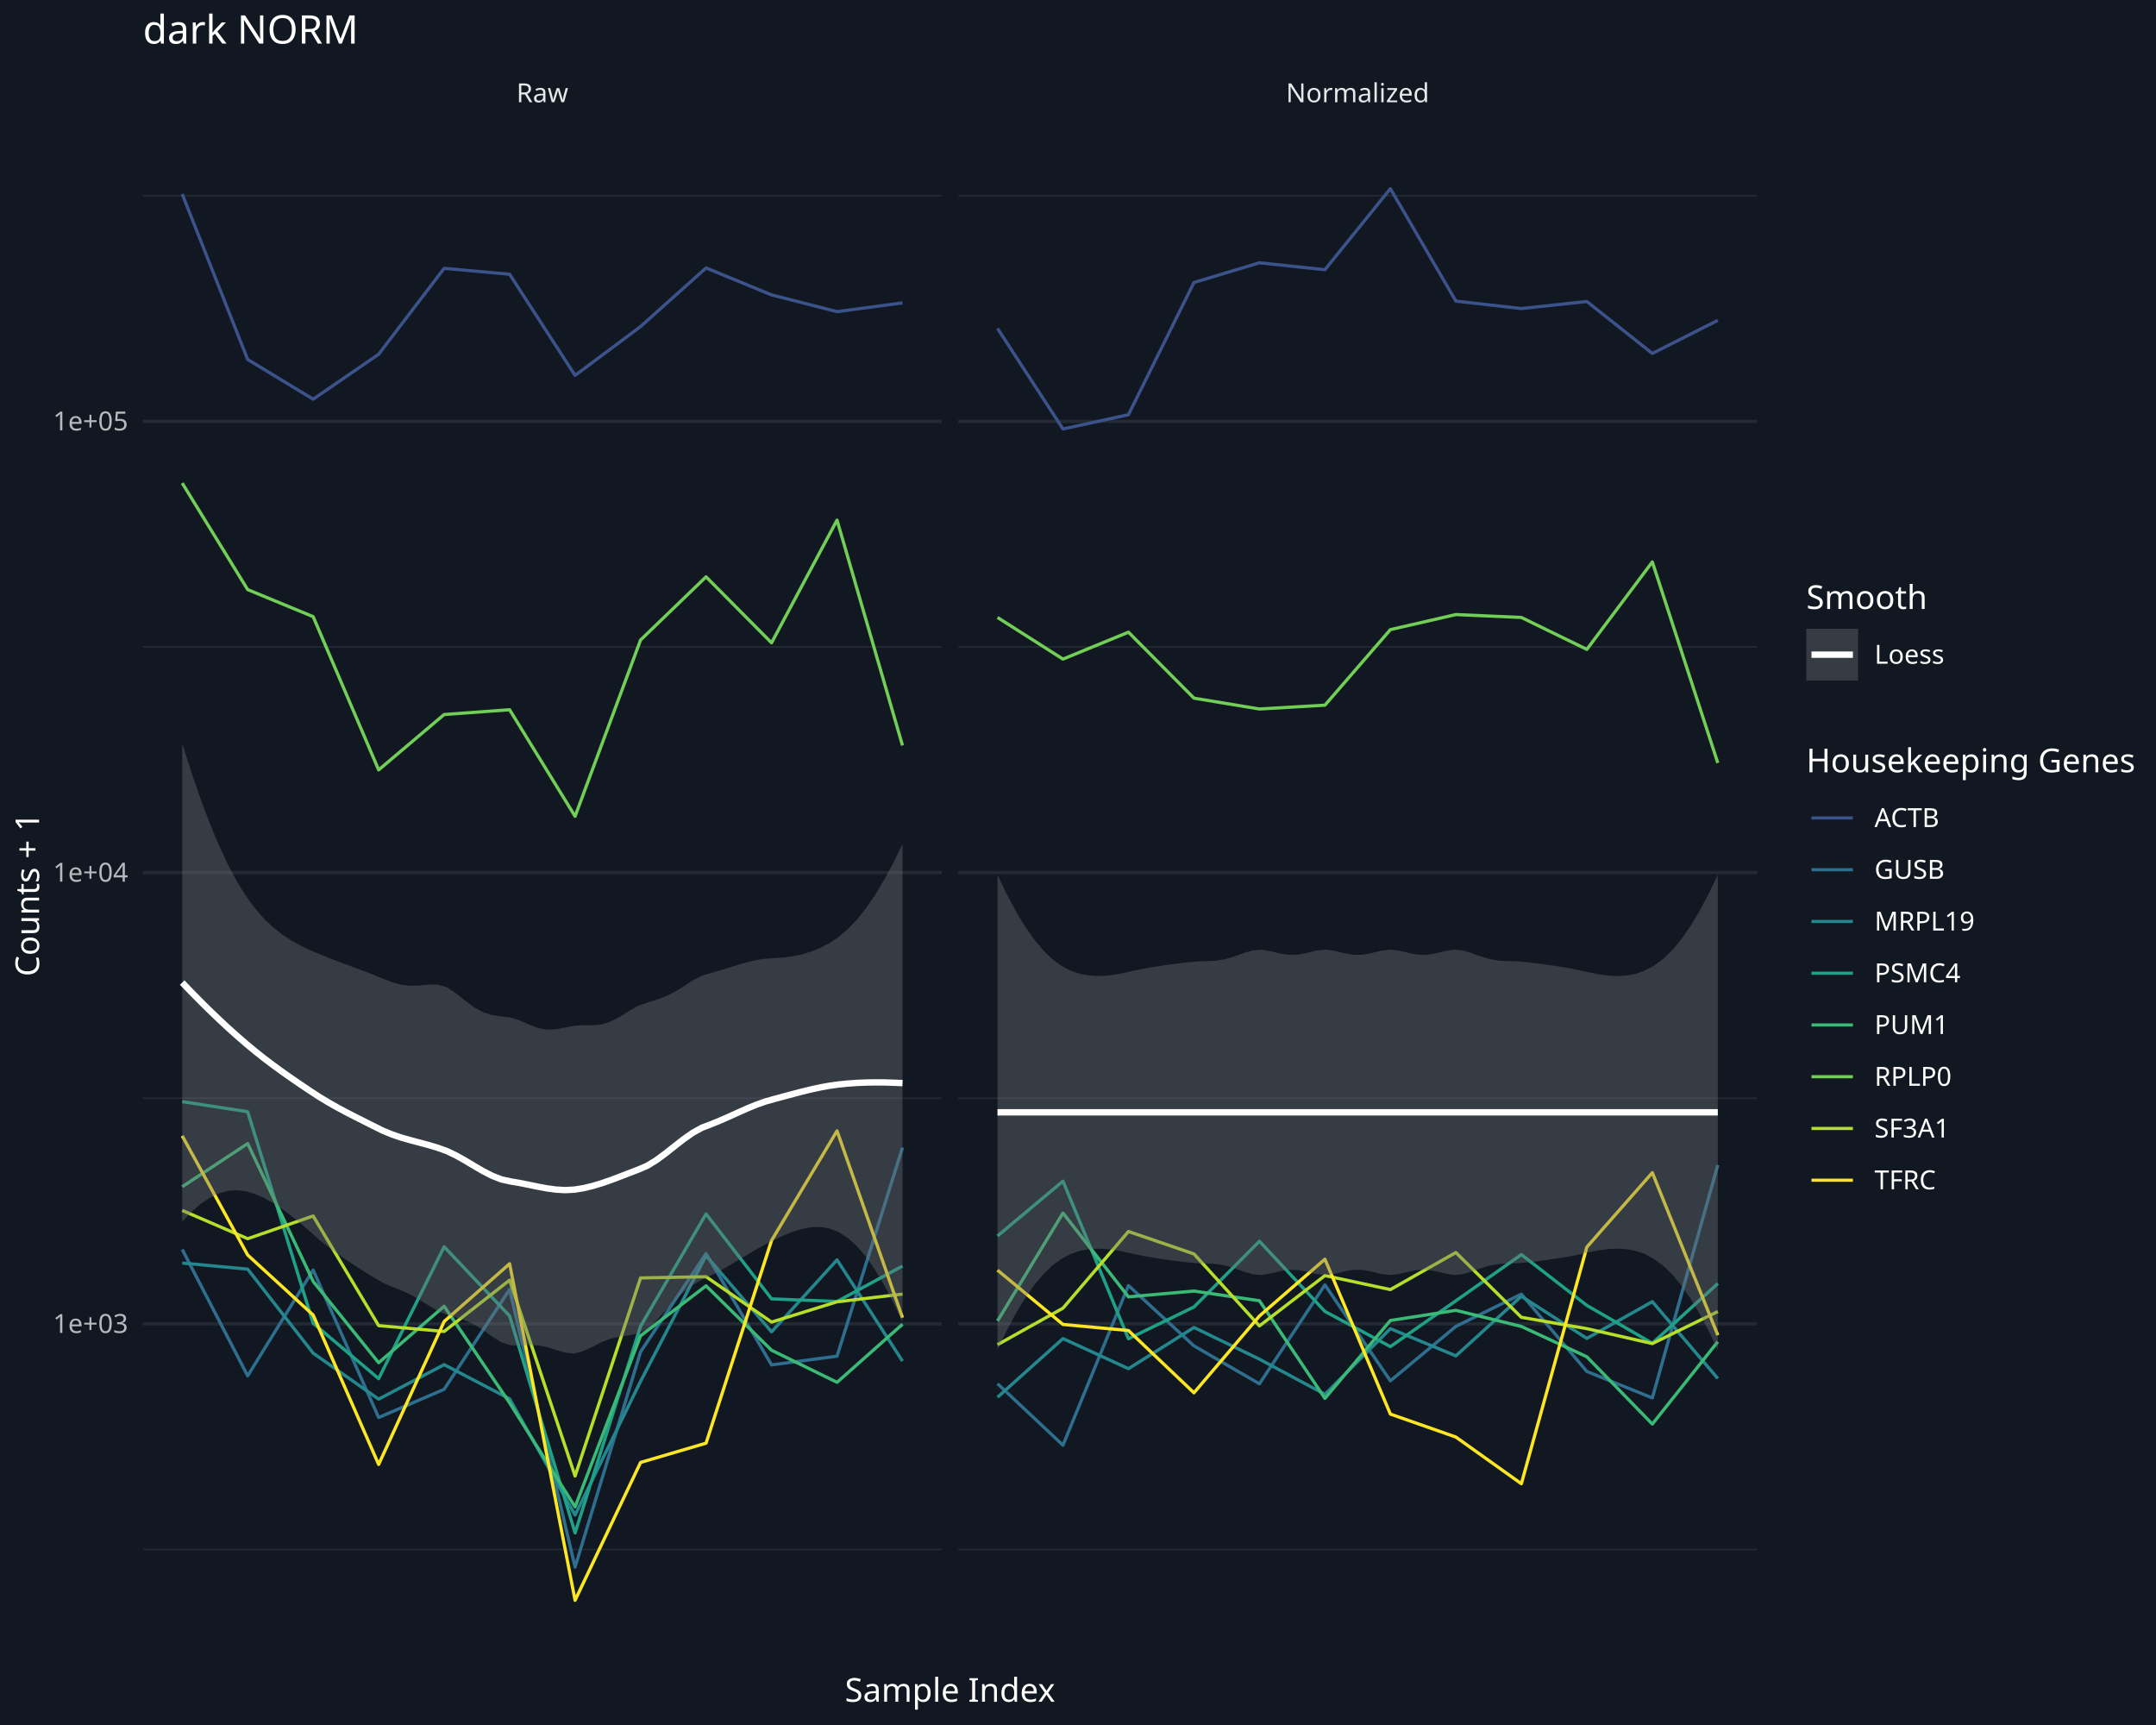
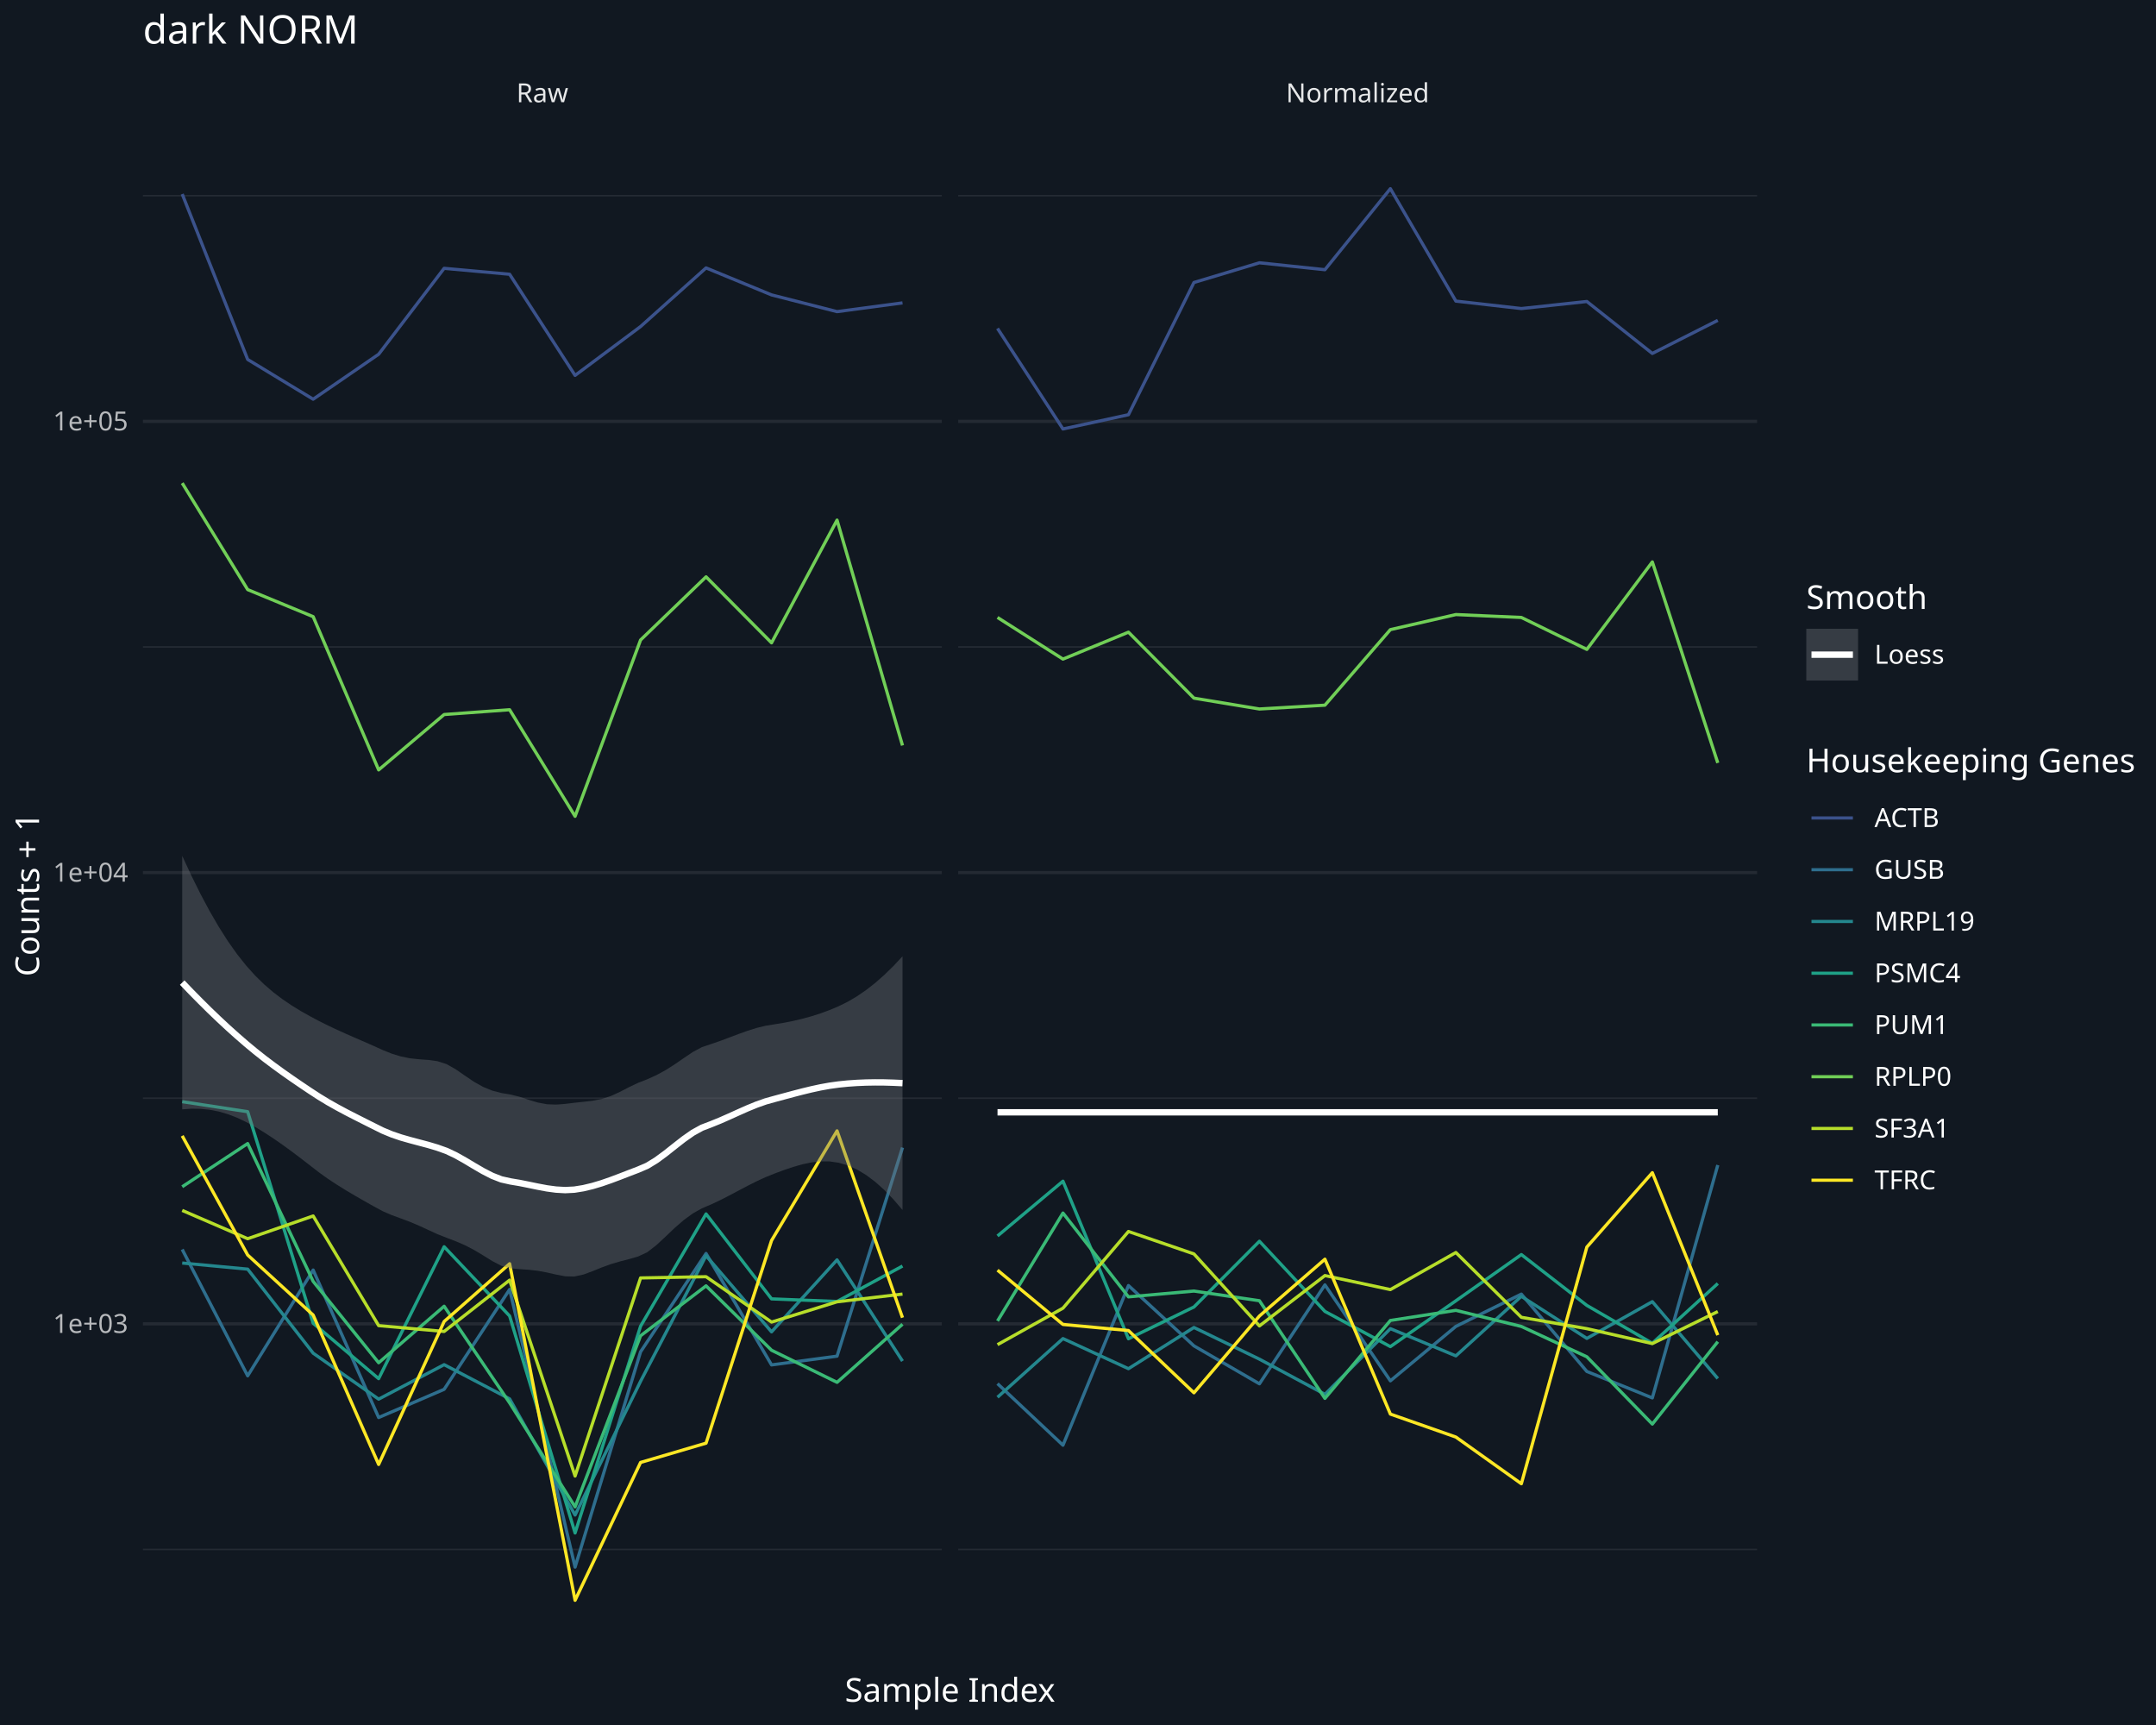
<svg xmlns="http://www.w3.org/2000/svg" class="svglite" data-engine-version="2.0" width="720.00pt" height="576.00pt" viewBox="0 0 720.00 576.00">
  <defs>
    <style type="text/css">
    .svglite line, .svglite polyline, .svglite polygon, .svglite path, .svglite rect, .svglite circle {
      fill: none;
      stroke: #000000;
      stroke-linecap: round;
      stroke-linejoin: round;
      stroke-miterlimit: 10.00;
    }
  </style>
  </defs>
  <rect width="100%" height="100%" style="stroke: none; fill: #FFFFFF;" />
  <defs>
    <clipPath id="cpMC4wMHw3MjAuMDB8MC4wMHw1NzYuMDA=">
      <rect x="0.00" y="0.00" width="720.00" height="576.00" />
    </clipPath>
  </defs>
  <g clip-path="url(#cpMC4wMHw3MjAuMDB8MC4wMHw1NzYuMDA=)">
    <rect x="0.00" y="0.00" width="720.00" height="576.00" style="stroke-width: 1.07; stroke: none; fill: #111821;" />
  </g>
  <defs>
    <clipPath id="cpNDcuNzN8MzE0LjUyfDM5LjQzfDU1Ny45Mw==">
      <rect x="47.73" y="39.43" width="266.79" height="518.49" />
    </clipPath>
  </defs>
  <g clip-path="url(#cpNDcuNzN8MzE0LjUyfDM5LjQzfDU1Ny45Mw==)">
    <polyline points="47.73,517.39 314.52,517.39 " style="stroke-width: 0.53; stroke: #242A33; stroke-linecap: butt;" />
    <polyline points="47.73,366.71 314.52,366.71 " style="stroke-width: 0.53; stroke: #242A33; stroke-linecap: butt;" />
    <polyline points="47.73,216.03 314.52,216.03 " style="stroke-width: 0.53; stroke: #242A33; stroke-linecap: butt;" />
    <polyline points="47.73,65.35 314.52,65.35 " style="stroke-width: 0.53; stroke: #242A33; stroke-linecap: butt;" />
    <polyline points="47.73,442.05 314.52,442.05 " style="stroke-width: 1.07; stroke: #242A33; stroke-linecap: butt;" />
    <polyline points="47.73,291.37 314.52,291.37 " style="stroke-width: 1.07; stroke: #242A33; stroke-linecap: butt;" />
    <polyline points="47.73,140.69 314.52,140.69 " style="stroke-width: 1.07; stroke: #242A33; stroke-linecap: butt;" />
    <polyline points="60.85,64.80 82.71,120.03 104.58,133.30 126.45,118.29 148.32,89.60 170.19,91.58 192.05,125.35 213.92,109.04 235.79,89.46 257.66,98.47 279.53,104.06 301.39,101.14 " style="stroke-width: 1.07; stroke: #3B528B; stroke-linecap: butt;" />
    <polyline points="60.85,417.20 82.71,459.41 104.58,424.08 126.45,473.33 148.32,463.91 170.19,430.56 192.05,523.28 213.92,451.39 235.79,418.55 257.66,455.76 279.53,452.84 301.39,383.20 " style="stroke-width: 1.07; stroke: #2E6E8E; stroke-linecap: butt;" />
    <polyline points="60.85,421.74 82.71,423.78 104.58,451.84 126.45,467.19 148.32,455.68 170.19,467.10 192.05,505.89 213.92,461.23 235.79,419.29 257.66,444.72 279.53,420.69 301.39,454.48 " style="stroke-width: 1.07; stroke: #24878E; stroke-linecap: butt;" />
    <polyline points="60.85,367.86 82.71,371.21 104.58,441.85 126.45,460.35 148.32,416.31 170.19,439.42 192.05,511.88 213.92,442.84 235.79,405.35 257.66,433.71 279.53,434.58 301.39,422.75 " style="stroke-width: 1.07; stroke: #1FA187; stroke-linecap: butt;" />
    <polyline points="60.85,396.27 82.71,381.85 104.58,427.87 126.45,455.04 148.32,436.17 170.19,468.45 192.05,503.17 213.92,446.03 235.79,429.36 257.66,450.86 279.53,461.58 301.39,442.18 " style="stroke-width: 1.07; stroke: #3ABA76; stroke-linecap: butt;" />
    <polyline points="60.85,161.31 82.71,196.88 104.58,205.91 126.45,257.08 148.32,238.59 170.19,236.99 192.05,272.58 213.92,213.70 235.79,192.61 257.66,214.65 279.53,173.67 301.39,248.92 " style="stroke-width: 1.07; stroke: #71CF57; stroke-linecap: butt;" />
    <polyline points="60.85,404.17 82.71,413.62 104.58,406.03 126.45,442.64 148.32,444.59 170.19,427.45 192.05,492.87 213.92,426.72 235.79,426.31 257.66,441.46 279.53,434.69 301.39,432.11 " style="stroke-width: 1.07; stroke: #B7DE2A; stroke-linecap: butt;" />
    <polyline points="60.85,379.27 82.71,419.06 104.58,439.11 126.45,489.00 148.32,441.27 170.19,421.98 192.05,534.36 213.92,488.33 235.79,481.89 257.66,414.22 279.53,377.61 301.39,439.99 " style="stroke-width: 1.07; stroke: #FDE725; stroke-linecap: butt;" />
-     <polygon points="60.85,248.27 63.89,257.82 66.94,266.66 69.98,274.76 73.03,282.08 76.07,288.60 79.12,294.30 82.16,299.21 85.21,303.36 88.25,306.84 91.30,309.72 94.34,312.12 97.39,314.11 100.43,315.79 103.48,317.24 106.52,318.53 109.56,319.76 112.61,320.94 115.65,322.08 118.70,323.21 121.74,324.34 124.79,325.52 127.83,326.78 130.88,327.96 133.92,328.82 136.97,329.18 140.01,329.07 143.06,328.77 146.10,328.76 149.15,329.63 152.19,331.61 155.24,334.07 158.28,336.35 161.33,338.01 164.37,338.96 167.42,339.41 170.46,339.77 173.51,340.72 176.55,342.08 179.60,343.26 182.64,343.82 185.69,343.69 188.73,343.10 191.78,342.52 194.82,342.35 197.87,342.36 200.91,342.06 203.96,341.11 207.00,339.51 210.05,337.58 213.09,335.88 216.14,334.79 219.18,333.85 222.23,332.72 225.27,331.22 228.32,329.36 231.36,327.39 234.41,325.80 237.45,324.90 240.50,324.01 243.54,323.07 246.59,322.12 249.63,321.26 252.68,320.55 255.72,320.10 258.77,319.94 261.81,319.72 264.86,319.30 267.90,318.66 270.95,317.73 273.99,316.49 277.04,314.87 280.08,312.83 283.13,310.25 286.17,307.07 289.21,303.26 292.26,298.81 295.30,293.73 298.35,288.06 301.39,281.81 301.39,441.53 298.35,434.99 295.30,429.15 292.26,424.03 289.21,419.68 286.17,416.12 283.13,413.37 280.08,411.41 277.04,410.21 273.99,409.70 270.95,409.77 267.90,410.33 264.86,411.26 261.81,412.48 258.77,413.89 255.72,415.44 252.68,417.13 249.63,418.92 246.59,420.75 243.54,422.57 240.50,424.32 237.45,425.91 234.41,427.33 231.36,429.08 228.32,431.38 225.27,434.27 222.23,437.60 219.18,440.96 216.14,443.73 213.09,445.26 210.05,445.89 207.00,446.31 203.96,446.99 200.91,448.16 197.87,449.69 194.82,451.15 191.78,451.95 188.73,451.67 185.69,450.75 182.64,449.79 179.60,449.23 176.55,449.14 173.51,449.28 170.46,449.20 167.42,448.22 164.37,446.28 161.33,444.11 158.28,442.23 155.24,440.87 152.19,439.92 149.15,439.01 146.10,437.70 143.06,435.88 140.01,433.94 136.97,432.22 133.92,430.84 130.88,429.65 127.83,428.31 124.79,426.53 121.74,424.65 118.70,422.72 115.65,420.71 112.61,418.60 109.56,416.33 106.52,413.87 103.48,411.19 100.43,408.56 97.39,406.07 94.34,403.79 91.30,401.76 88.25,400.04 85.21,398.70 82.16,397.80 79.12,397.42 76.07,397.65 73.03,398.50 69.98,399.97 66.94,402.06 63.89,404.73 60.85,407.94 " style="stroke-width: 0.00; stroke: none; stroke-linecap: butt; fill: #70747A; fill-opacity: 0.40;" />
-     <polyline points="60.85,248.27 63.89,257.82 66.94,266.66 69.98,274.76 73.03,282.08 76.07,288.60 79.12,294.30 82.16,299.21 85.21,303.36 88.25,306.84 91.30,309.72 94.34,312.12 97.39,314.11 100.43,315.79 103.48,317.24 106.52,318.53 109.56,319.76 112.61,320.94 115.65,322.08 118.70,323.21 121.74,324.34 124.79,325.52 127.83,326.78 130.88,327.96 133.92,328.82 136.97,329.18 140.01,329.07 143.06,328.77 146.10,328.76 149.15,329.63 152.19,331.61 155.24,334.07 158.28,336.35 161.33,338.01 164.37,338.96 167.42,339.41 170.46,339.77 173.51,340.72 176.55,342.08 179.60,343.26 182.64,343.82 185.69,343.69 188.73,343.10 191.78,342.52 194.82,342.35 197.87,342.36 200.91,342.06 203.96,341.11 207.00,339.51 210.05,337.58 213.09,335.88 216.14,334.79 219.18,333.85 222.23,332.72 225.27,331.22 228.32,329.36 231.36,327.39 234.41,325.80 237.45,324.90 240.50,324.01 243.54,323.07 246.59,322.12 249.63,321.26 252.68,320.55 255.72,320.10 258.77,319.94 261.81,319.72 264.86,319.30 267.90,318.66 270.95,317.73 273.99,316.49 277.04,314.87 280.08,312.83 283.13,310.25 286.17,307.07 289.21,303.26 292.26,298.81 295.30,293.73 298.35,288.06 301.39,281.81 " style="stroke-width: 2.13; stroke: none; stroke-linecap: butt;" />
-     <polyline points="301.39,441.53 298.35,434.99 295.30,429.15 292.26,424.03 289.21,419.68 286.17,416.12 283.13,413.37 280.08,411.41 277.04,410.21 273.99,409.70 270.95,409.77 267.90,410.33 264.86,411.26 261.81,412.48 258.77,413.89 255.72,415.44 252.68,417.13 249.63,418.92 246.59,420.75 243.54,422.57 240.50,424.32 237.45,425.91 234.41,427.33 231.36,429.08 228.32,431.38 225.27,434.27 222.23,437.60 219.18,440.96 216.14,443.73 213.09,445.26 210.05,445.89 207.00,446.31 203.96,446.99 200.91,448.16 197.87,449.69 194.82,451.15 191.78,451.95 188.73,451.67 185.69,450.75 182.64,449.79 179.60,449.23 176.55,449.14 173.51,449.28 170.46,449.20 167.42,448.22 164.37,446.28 161.33,444.11 158.28,442.23 155.24,440.87 152.19,439.92 149.15,439.01 146.10,437.70 143.06,435.88 140.01,433.94 136.97,432.22 133.92,430.84 130.88,429.65 127.83,428.31 124.79,426.53 121.74,424.65 118.70,422.72 115.65,420.71 112.61,418.60 109.56,416.33 106.52,413.87 103.48,411.19 100.43,408.56 97.39,406.07 94.34,403.79 91.30,401.76 88.25,400.04 85.21,398.70 82.16,397.80 79.12,397.42 76.07,397.65 73.03,398.50 69.98,399.97 66.94,402.06 63.89,404.73 60.85,407.94 " style="stroke-width: 2.13; stroke: none; stroke-linecap: butt;" />
+     <polygon points="60.85,285.78 63.89,292.33 66.94,298.47 69.98,304.18 73.03,309.43 76.07,314.22 79.12,318.53 82.16,322.37 85.21,325.76 88.25,328.73 91.30,331.35 94.34,333.65 97.39,335.72 100.43,337.59 103.48,339.31 106.52,340.93 109.56,342.44 112.61,343.88 115.65,345.25 118.70,346.59 121.74,347.91 124.79,349.25 127.83,350.63 130.88,351.85 133.92,352.78 136.97,353.39 140.01,353.71 143.06,353.93 146.10,354.35 149.15,355.33 152.19,357.05 155.24,359.16 158.28,361.22 161.33,362.93 164.37,364.17 167.42,364.97 170.46,365.48 173.51,366.22 176.55,367.24 179.60,368.15 182.64,368.72 185.69,368.84 188.73,368.61 191.78,368.23 194.82,367.91 197.87,367.57 200.91,366.98 203.96,365.99 207.00,364.60 210.05,363.02 213.09,361.58 216.14,360.39 219.18,359.01 222.23,357.36 225.27,355.43 228.32,353.33 231.36,351.28 234.41,349.65 237.45,348.63 240.50,347.58 243.54,346.44 246.59,345.29 249.63,344.20 252.68,343.24 255.72,342.50 258.77,342.01 261.81,341.51 264.86,340.91 267.90,340.19 270.95,339.36 273.99,338.39 277.04,337.27 280.08,335.99 283.13,334.48 286.17,332.69 289.21,330.61 292.26,328.23 295.30,325.55 298.35,322.58 301.39,319.33 301.39,404.01 298.35,400.47 295.30,397.33 292.26,394.61 289.21,392.33 286.17,390.50 283.13,389.15 280.08,388.25 277.04,387.81 273.99,387.80 270.95,388.15 267.90,388.79 264.86,389.66 261.81,390.69 258.77,391.82 255.72,393.04 252.68,394.44 249.63,395.98 246.59,397.58 243.54,399.20 240.50,400.75 237.45,402.18 234.41,403.48 231.36,405.19 228.32,407.41 225.27,410.06 222.23,412.96 219.18,415.79 216.14,418.14 213.09,419.56 210.05,420.44 207.00,421.22 203.96,422.12 200.91,423.23 197.87,424.47 194.82,425.59 191.78,426.25 188.73,426.17 185.69,425.59 182.64,424.90 179.60,424.33 176.55,423.99 173.51,423.78 170.46,423.50 167.42,422.66 164.37,421.07 161.33,419.18 158.28,417.36 155.24,415.78 152.19,414.47 149.15,413.31 146.10,412.11 143.06,410.71 140.01,409.31 136.97,408.02 133.92,406.87 130.88,405.76 127.83,404.45 124.79,402.80 121.74,401.08 118.70,399.34 115.65,397.54 112.61,395.65 109.56,393.65 106.52,391.47 103.48,389.12 100.43,386.76 97.39,384.47 94.34,382.25 91.30,380.14 88.25,378.15 85.21,376.30 82.16,374.64 79.12,373.20 76.07,372.03 73.03,371.15 69.98,370.56 66.94,370.25 63.89,370.21 60.85,370.43 " style="stroke-width: 0.00; stroke: none; stroke-linecap: butt; fill: #70747A; fill-opacity: 0.40;" />
+     <polyline points="60.85,285.78 63.89,292.33 66.94,298.47 69.98,304.18 73.03,309.43 76.07,314.22 79.12,318.53 82.16,322.37 85.21,325.76 88.25,328.73 91.30,331.35 94.34,333.65 97.39,335.72 100.43,337.59 103.48,339.31 106.52,340.93 109.56,342.44 112.61,343.88 115.65,345.25 118.70,346.59 121.74,347.91 124.79,349.25 127.83,350.63 130.88,351.85 133.92,352.78 136.97,353.39 140.01,353.71 143.06,353.93 146.10,354.35 149.15,355.33 152.19,357.05 155.24,359.16 158.28,361.22 161.33,362.93 164.37,364.17 167.42,364.97 170.46,365.48 173.51,366.22 176.55,367.24 179.60,368.15 182.64,368.72 185.69,368.84 188.73,368.61 191.78,368.23 194.82,367.91 197.87,367.57 200.91,366.98 203.96,365.99 207.00,364.60 210.05,363.02 213.09,361.58 216.14,360.39 219.18,359.01 222.23,357.36 225.27,355.43 228.32,353.33 231.36,351.28 234.41,349.65 237.45,348.63 240.50,347.58 243.54,346.44 246.59,345.29 249.63,344.20 252.68,343.24 255.72,342.50 258.77,342.01 261.81,341.51 264.86,340.91 267.90,340.19 270.95,339.36 273.99,338.39 277.04,337.27 280.08,335.99 283.13,334.48 286.17,332.69 289.21,330.61 292.26,328.23 295.30,325.55 298.35,322.58 301.39,319.33 " style="stroke-width: 2.13; stroke: none; stroke-linecap: butt;" />
+     <polyline points="301.39,404.01 298.35,400.47 295.30,397.33 292.26,394.61 289.21,392.33 286.17,390.50 283.13,389.15 280.08,388.25 277.04,387.81 273.99,387.80 270.95,388.15 267.90,388.79 264.86,389.66 261.81,390.69 258.77,391.82 255.72,393.04 252.68,394.44 249.63,395.98 246.59,397.58 243.54,399.20 240.50,400.75 237.45,402.18 234.41,403.48 231.36,405.19 228.32,407.41 225.27,410.06 222.23,412.96 219.18,415.79 216.14,418.14 213.09,419.56 210.05,420.44 207.00,421.22 203.96,422.12 200.91,423.23 197.87,424.47 194.82,425.59 191.78,426.25 188.73,426.17 185.69,425.59 182.64,424.90 179.60,424.33 176.55,423.99 173.51,423.78 170.46,423.50 167.42,422.66 164.37,421.07 161.33,419.18 158.28,417.36 155.24,415.78 152.19,414.47 149.15,413.31 146.10,412.11 143.06,410.71 140.01,409.31 136.97,408.02 133.92,406.87 130.88,405.76 127.83,404.45 124.79,402.80 121.74,401.08 118.70,399.34 115.65,397.54 112.61,395.65 109.56,393.65 106.52,391.47 103.48,389.12 100.43,386.76 97.39,384.47 94.34,382.25 91.30,380.14 88.25,378.15 85.21,376.30 82.16,374.64 79.12,373.20 76.07,372.03 73.03,371.15 69.98,370.56 66.94,370.25 63.89,370.21 60.85,370.43 " style="stroke-width: 2.13; stroke: none; stroke-linecap: butt;" />
    <polyline points="60.85,328.10 63.89,331.27 66.94,334.36 69.98,337.37 73.03,340.29 76.07,343.12 79.12,345.86 82.16,348.50 85.21,351.03 88.25,353.44 91.30,355.74 94.34,357.95 97.39,360.09 100.43,362.17 103.48,364.22 106.52,366.20 109.56,368.05 112.61,369.77 115.65,371.40 118.70,372.96 121.74,374.50 124.79,376.03 127.83,377.54 130.88,378.80 133.92,379.83 136.97,380.70 140.01,381.51 143.06,382.32 146.10,383.23 149.15,384.32 152.19,385.76 155.24,387.47 158.28,389.29 161.33,391.06 164.37,392.62 167.42,393.81 170.46,394.49 173.51,395.00 176.55,395.61 179.60,396.24 182.64,396.81 185.69,397.22 188.73,397.39 191.78,397.24 194.82,396.75 197.87,396.02 200.91,395.11 203.96,394.05 207.00,392.91 210.05,391.73 213.09,390.57 216.14,389.26 219.18,387.40 222.23,385.16 225.27,382.75 228.32,380.37 231.36,378.24 234.41,376.56 237.45,375.40 240.50,374.16 243.54,372.82 246.59,371.44 249.63,370.09 252.68,368.84 255.72,367.77 258.77,366.92 261.81,366.10 264.86,365.28 267.90,364.49 270.95,363.75 273.99,363.09 277.04,362.54 280.08,362.12 283.13,361.81 286.17,361.60 289.21,361.47 292.26,361.42 295.30,361.44 298.35,361.53 301.39,361.67 " style="stroke-width: 2.13; stroke: #FFFFFF; stroke-linecap: butt;" />
  </g>
  <g clip-path="url(#cpMC4wMHw3MjAuMDB8MC4wMHw1NzYuMDA=)">
</g>
  <defs>
    <clipPath id="cpMzE5Ljk5fDU4Ni43OHwzOS40M3w1NTcuOTM=">
      <rect x="319.99" y="39.43" width="266.79" height="518.49" />
    </clipPath>
  </defs>
  <g clip-path="url(#cpMzE5Ljk5fDU4Ni43OHwzOS40M3w1NTcuOTM=)">
    <polyline points="319.99,517.39 586.78,517.39 " style="stroke-width: 0.53; stroke: #242A33; stroke-linecap: butt;" />
    <polyline points="319.99,366.71 586.78,366.71 " style="stroke-width: 0.53; stroke: #242A33; stroke-linecap: butt;" />
    <polyline points="319.99,216.03 586.78,216.03 " style="stroke-width: 0.53; stroke: #242A33; stroke-linecap: butt;" />
    <polyline points="319.99,65.35 586.78,65.35 " style="stroke-width: 0.53; stroke: #242A33; stroke-linecap: butt;" />
    <polyline points="319.99,442.05 586.78,442.05 " style="stroke-width: 1.07; stroke: #242A33; stroke-linecap: butt;" />
    <polyline points="319.99,291.37 586.78,291.37 " style="stroke-width: 1.07; stroke: #242A33; stroke-linecap: butt;" />
    <polyline points="319.99,140.69 586.78,140.69 " style="stroke-width: 1.07; stroke: #242A33; stroke-linecap: butt;" />
    <polyline points="333.12,109.67 354.98,143.24 376.85,138.48 398.72,94.33 420.59,87.75 442.46,90.06 464.32,63.00 486.19,100.54 508.06,103.03 529.93,100.67 551.80,118.02 573.66,106.97 " style="stroke-width: 1.07; stroke: #3B528B; stroke-linecap: butt;" />
    <polyline points="333.12,462.02 354.98,482.58 376.85,429.26 398.72,449.40 420.59,462.07 442.46,429.04 464.32,461.08 486.19,442.90 508.06,432.12 529.93,457.95 551.80,466.78 573.66,389.03 " style="stroke-width: 1.07; stroke: #2E6E8E; stroke-linecap: butt;" />
    <polyline points="333.12,466.56 354.98,446.97 376.85,457.02 398.72,443.26 420.59,453.84 442.46,465.58 464.32,443.65 486.19,452.74 508.06,432.85 529.93,446.91 551.80,434.64 573.66,460.31 " style="stroke-width: 1.07; stroke: #24878E; stroke-linecap: butt;" />
    <polyline points="333.12,412.71 354.98,394.41 376.85,447.03 398.72,436.42 420.59,414.47 442.46,437.90 464.32,449.65 486.19,434.35 508.06,418.92 529.93,435.89 551.80,448.53 573.66,428.58 " style="stroke-width: 1.07; stroke: #1FA187; stroke-linecap: butt;" />
    <polyline points="333.12,441.10 354.98,405.05 376.85,433.04 398.72,431.10 420.59,434.33 442.46,466.94 464.32,440.92 486.19,437.54 508.06,442.92 529.93,453.05 551.80,475.52 573.66,448.01 " style="stroke-width: 1.07; stroke: #3ABA76; stroke-linecap: butt;" />
    <polyline points="333.12,206.18 354.98,220.08 376.85,211.09 398.72,233.12 420.59,236.74 442.46,235.47 464.32,210.24 486.19,205.21 508.06,206.18 529.93,216.84 551.80,187.63 573.66,254.75 " style="stroke-width: 1.07; stroke: #71CF57; stroke-linecap: butt;" />
    <polyline points="333.12,449.00 354.98,436.81 376.85,411.21 398.72,418.70 420.59,442.74 442.46,425.93 464.32,430.61 486.19,418.23 508.06,439.87 529.93,443.65 551.80,448.64 573.66,437.94 " style="stroke-width: 1.07; stroke: #B7DE2A; stroke-linecap: butt;" />
    <polyline points="333.12,424.12 354.98,442.25 376.85,444.28 398.72,465.07 420.59,439.43 442.46,420.46 464.32,472.18 486.19,479.85 508.06,495.44 529.93,416.41 551.80,391.57 573.66,445.82 " style="stroke-width: 1.07; stroke: #FDE725; stroke-linecap: butt;" />
-     <polygon points="333.12,292.15 336.16,298.49 339.21,304.20 342.25,309.26 345.30,313.62 348.34,317.28 351.39,320.23 354.43,322.48 357.48,324.09 360.52,325.15 363.56,325.73 366.61,325.91 369.65,325.77 372.70,325.37 375.74,324.78 378.79,324.09 381.83,323.48 384.88,322.94 387.92,322.46 390.97,322.02 394.01,321.63 397.06,321.28 400.10,321.02 403.15,320.94 406.19,320.77 409.24,320.27 412.28,319.36 415.33,318.25 418.37,317.34 421.42,317.12 424.46,317.65 427.51,318.40 430.55,318.85 433.60,318.75 436.64,318.14 439.69,317.40 442.73,317.09 445.78,317.52 448.82,318.27 451.87,318.81 454.91,318.81 457.96,318.27 461.00,317.52 464.05,317.09 467.09,317.40 470.14,318.13 473.18,318.74 476.23,318.85 479.27,318.39 482.32,317.65 485.36,317.12 488.41,317.33 491.45,318.24 494.50,319.35 497.54,320.26 500.59,320.77 503.63,320.93 506.68,321.01 509.72,321.27 512.77,321.62 515.81,322.02 518.86,322.45 521.90,322.93 524.95,323.47 527.99,324.09 531.04,324.78 534.08,325.37 537.13,325.76 540.17,325.91 543.21,325.73 546.26,325.15 549.30,324.09 552.35,322.48 555.39,320.22 558.44,317.28 561.48,313.62 564.53,309.26 567.57,304.20 570.62,298.47 573.66,292.13 573.66,450.72 570.62,444.37 567.57,438.65 564.53,433.59 561.48,429.22 558.44,425.56 555.39,422.62 552.35,420.37 549.30,418.75 546.26,417.69 543.21,417.11 540.17,416.93 537.13,417.08 534.08,417.47 531.04,418.06 527.99,418.75 524.95,419.37 521.90,419.90 518.86,420.38 515.81,420.82 512.77,421.22 509.72,421.56 506.68,421.82 503.63,421.90 500.59,422.07 497.54,422.58 494.50,423.48 491.45,424.59 488.41,425.50 485.36,425.72 482.32,425.19 479.27,424.44 476.23,423.99 473.18,424.09 470.14,424.70 467.09,425.44 464.05,425.75 461.00,425.32 457.96,424.57 454.91,424.03 451.87,424.03 448.82,424.57 445.78,425.32 442.73,425.75 439.69,425.44 436.64,424.71 433.60,424.10 430.55,423.99 427.51,424.45 424.46,425.19 421.42,425.72 418.37,425.51 415.33,424.60 412.28,423.49 409.24,422.58 406.19,422.07 403.15,421.91 400.10,421.83 397.06,421.57 394.01,421.22 390.97,420.83 387.92,420.39 384.88,419.91 381.83,419.37 378.79,418.76 375.74,418.07 372.70,417.48 369.65,417.08 366.61,416.94 363.56,417.12 360.52,417.70 357.48,418.75 354.43,420.37 351.39,422.62 348.34,425.56 345.30,429.22 342.25,433.59 339.21,438.64 336.16,444.36 333.12,450.70 " style="stroke-width: 0.00; stroke: none; stroke-linecap: butt; fill: #70747A; fill-opacity: 0.40;" />
-     <polyline points="333.12,292.15 336.16,298.49 339.21,304.20 342.25,309.26 345.30,313.62 348.34,317.28 351.39,320.23 354.43,322.48 357.48,324.09 360.52,325.15 363.56,325.73 366.61,325.91 369.65,325.77 372.70,325.37 375.74,324.78 378.79,324.09 381.83,323.48 384.88,322.94 387.92,322.46 390.97,322.02 394.01,321.63 397.06,321.28 400.10,321.02 403.15,320.94 406.19,320.77 409.24,320.27 412.28,319.36 415.33,318.25 418.37,317.34 421.42,317.12 424.46,317.65 427.51,318.40 430.55,318.85 433.60,318.75 436.64,318.14 439.69,317.40 442.73,317.09 445.78,317.52 448.82,318.27 451.87,318.81 454.91,318.81 457.96,318.27 461.00,317.52 464.05,317.09 467.09,317.40 470.14,318.13 473.18,318.74 476.23,318.85 479.27,318.39 482.32,317.65 485.36,317.12 488.41,317.33 491.45,318.24 494.50,319.35 497.54,320.26 500.59,320.77 503.63,320.93 506.68,321.01 509.72,321.27 512.77,321.62 515.81,322.02 518.86,322.45 521.90,322.93 524.95,323.47 527.99,324.09 531.04,324.78 534.08,325.37 537.13,325.76 540.17,325.91 543.21,325.73 546.26,325.15 549.30,324.09 552.35,322.48 555.39,320.22 558.44,317.28 561.48,313.62 564.53,309.26 567.57,304.20 570.62,298.47 573.66,292.13 " style="stroke-width: 2.13; stroke: none; stroke-linecap: butt;" />
-     <polyline points="573.66,450.72 570.62,444.37 567.57,438.65 564.53,433.59 561.48,429.22 558.44,425.56 555.39,422.62 552.35,420.37 549.30,418.75 546.26,417.69 543.21,417.11 540.17,416.93 537.13,417.08 534.08,417.47 531.04,418.06 527.99,418.75 524.95,419.37 521.90,419.90 518.86,420.38 515.81,420.82 512.77,421.22 509.72,421.56 506.68,421.82 503.63,421.90 500.59,422.07 497.54,422.58 494.50,423.48 491.45,424.59 488.41,425.50 485.36,425.72 482.32,425.19 479.27,424.44 476.23,423.99 473.18,424.09 470.14,424.70 467.09,425.44 464.05,425.75 461.00,425.32 457.96,424.57 454.91,424.03 451.87,424.03 448.82,424.57 445.78,425.32 442.73,425.75 439.69,425.44 436.64,424.71 433.60,424.10 430.55,423.99 427.51,424.45 424.46,425.19 421.42,425.72 418.37,425.51 415.33,424.60 412.28,423.49 409.24,422.58 406.19,422.07 403.15,421.91 400.10,421.83 397.06,421.57 394.01,421.22 390.97,420.83 387.92,420.39 384.88,419.91 381.83,419.37 378.79,418.76 375.74,418.07 372.70,417.48 369.65,417.08 366.61,416.94 363.56,417.12 360.52,417.70 357.48,418.75 354.43,420.37 351.39,422.62 348.34,425.56 345.30,429.22 342.25,433.59 339.21,438.64 336.16,444.36 333.12,450.70 " style="stroke-width: 2.13; stroke: none; stroke-linecap: butt;" />
+     <polygon points="333.12,371.42 336.16,371.42 339.21,371.42 342.25,371.42 345.30,371.42 348.34,371.42 351.39,371.42 354.43,371.42 357.48,371.42 360.52,371.42 363.56,371.42 366.61,371.42 369.65,371.42 372.70,371.42 375.74,371.42 378.79,371.42 381.83,371.42 384.88,371.42 387.92,371.42 390.97,371.42 394.01,371.42 397.06,371.42 400.10,371.42 403.15,371.42 406.19,371.42 409.24,371.42 412.28,371.42 415.33,371.42 418.37,371.42 421.42,371.42 424.46,371.42 427.51,371.42 430.55,371.42 433.60,371.42 436.64,371.42 439.69,371.42 442.73,371.42 445.78,371.42 448.82,371.42 451.87,371.42 454.91,371.42 457.96,371.42 461.00,371.41 464.05,371.41 467.09,371.41 470.14,371.41 473.18,371.41 476.23,371.41 479.27,371.41 482.32,371.41 485.36,371.41 488.41,371.41 491.45,371.41 494.50,371.41 497.54,371.41 500.59,371.41 503.63,371.41 506.68,371.41 509.72,371.41 512.77,371.41 515.81,371.42 518.86,371.42 521.90,371.42 524.95,371.42 527.99,371.42 531.04,371.42 534.08,371.42 537.13,371.42 540.17,371.42 543.21,371.42 546.26,371.42 549.30,371.42 552.35,371.42 555.39,371.42 558.44,371.42 561.48,371.42 564.53,371.42 567.57,371.42 570.62,371.42 573.66,371.42 573.66,371.43 570.62,371.43 567.57,371.43 564.53,371.43 561.48,371.43 558.44,371.43 555.39,371.42 552.35,371.42 549.30,371.42 546.26,371.42 543.21,371.42 540.17,371.42 537.13,371.42 534.08,371.42 531.04,371.42 527.99,371.42 524.95,371.42 521.90,371.42 518.86,371.42 515.81,371.42 512.77,371.42 509.72,371.42 506.68,371.42 503.63,371.42 500.59,371.42 497.54,371.42 494.50,371.42 491.45,371.42 488.41,371.42 485.36,371.42 482.32,371.42 479.27,371.42 476.23,371.42 473.18,371.42 470.14,371.42 467.09,371.42 464.05,371.42 461.00,371.42 457.96,371.42 454.91,371.42 451.87,371.42 448.82,371.42 445.78,371.42 442.73,371.42 439.69,371.42 436.64,371.42 433.60,371.42 430.55,371.42 427.51,371.42 424.46,371.43 421.42,371.43 418.37,371.43 415.33,371.43 412.28,371.43 409.24,371.43 406.19,371.43 403.15,371.43 400.10,371.43 397.06,371.43 394.01,371.43 390.97,371.43 387.92,371.43 384.88,371.43 381.83,371.43 378.79,371.43 375.74,371.43 372.70,371.43 369.65,371.43 366.61,371.43 363.56,371.43 360.52,371.43 357.48,371.43 354.43,371.43 351.39,371.43 348.34,371.43 345.30,371.43 342.25,371.43 339.21,371.43 336.16,371.43 333.12,371.43 " style="stroke-width: 0.00; stroke: none; stroke-linecap: butt; fill: #70747A; fill-opacity: 0.40;" />
+     <polyline points="333.12,371.42 336.16,371.42 339.21,371.42 342.25,371.42 345.30,371.42 348.34,371.42 351.39,371.42 354.43,371.42 357.48,371.42 360.52,371.42 363.56,371.42 366.61,371.42 369.65,371.42 372.70,371.42 375.74,371.42 378.79,371.42 381.83,371.42 384.88,371.42 387.92,371.42 390.97,371.42 394.01,371.42 397.06,371.42 400.10,371.42 403.15,371.42 406.19,371.42 409.24,371.42 412.28,371.42 415.33,371.42 418.37,371.42 421.42,371.42 424.46,371.42 427.51,371.42 430.55,371.42 433.60,371.42 436.64,371.42 439.69,371.42 442.73,371.42 445.78,371.42 448.82,371.42 451.87,371.42 454.91,371.42 457.96,371.42 461.00,371.41 464.05,371.41 467.09,371.41 470.14,371.41 473.18,371.41 476.23,371.41 479.27,371.41 482.32,371.41 485.36,371.41 488.41,371.41 491.45,371.41 494.50,371.41 497.54,371.41 500.59,371.41 503.63,371.41 506.68,371.41 509.72,371.41 512.77,371.41 515.81,371.42 518.86,371.42 521.90,371.42 524.95,371.42 527.99,371.42 531.04,371.42 534.08,371.42 537.13,371.42 540.17,371.42 543.21,371.42 546.26,371.42 549.30,371.42 552.35,371.42 555.39,371.42 558.44,371.42 561.48,371.42 564.53,371.42 567.57,371.42 570.62,371.42 573.66,371.42 " style="stroke-width: 2.13; stroke: none; stroke-linecap: butt;" />
+     <polyline points="573.66,371.43 570.62,371.43 567.57,371.43 564.53,371.43 561.48,371.43 558.44,371.43 555.39,371.42 552.35,371.42 549.30,371.42 546.26,371.42 543.21,371.42 540.17,371.42 537.13,371.42 534.08,371.42 531.04,371.42 527.99,371.42 524.95,371.42 521.90,371.42 518.86,371.42 515.81,371.42 512.77,371.42 509.72,371.42 506.68,371.42 503.63,371.42 500.59,371.42 497.54,371.42 494.50,371.42 491.45,371.42 488.41,371.42 485.36,371.42 482.32,371.42 479.27,371.42 476.23,371.42 473.18,371.42 470.14,371.42 467.09,371.42 464.05,371.42 461.00,371.42 457.96,371.42 454.91,371.42 451.87,371.42 448.82,371.42 445.78,371.42 442.73,371.42 439.69,371.42 436.64,371.42 433.60,371.42 430.55,371.42 427.51,371.42 424.46,371.43 421.42,371.43 418.37,371.43 415.33,371.43 412.28,371.43 409.24,371.43 406.19,371.43 403.15,371.43 400.10,371.43 397.06,371.43 394.01,371.43 390.97,371.43 387.92,371.43 384.88,371.43 381.83,371.43 378.79,371.43 375.74,371.43 372.70,371.43 369.65,371.43 366.61,371.43 363.56,371.43 360.52,371.43 357.48,371.43 354.43,371.43 351.39,371.43 348.34,371.43 345.30,371.43 342.25,371.43 339.21,371.43 336.16,371.43 333.12,371.43 " style="stroke-width: 2.13; stroke: none; stroke-linecap: butt;" />
    <polyline points="333.12,371.42 336.16,371.42 339.21,371.42 342.25,371.42 345.30,371.42 348.34,371.42 351.39,371.42 354.43,371.42 357.48,371.42 360.52,371.42 363.56,371.42 366.61,371.42 369.65,371.42 372.70,371.42 375.74,371.42 378.79,371.42 381.83,371.42 384.88,371.42 387.92,371.42 390.97,371.42 394.01,371.42 397.06,371.42 400.10,371.42 403.15,371.42 406.19,371.42 409.24,371.42 412.28,371.42 415.33,371.42 418.37,371.42 421.42,371.42 424.46,371.42 427.51,371.42 430.55,371.42 433.60,371.42 436.64,371.42 439.69,371.42 442.73,371.42 445.78,371.42 448.82,371.42 451.87,371.42 454.91,371.42 457.96,371.42 461.00,371.42 464.05,371.42 467.09,371.42 470.14,371.42 473.18,371.42 476.23,371.42 479.27,371.42 482.32,371.42 485.36,371.42 488.41,371.42 491.45,371.42 494.50,371.42 497.54,371.42 500.59,371.42 503.63,371.42 506.68,371.42 509.72,371.42 512.77,371.42 515.81,371.42 518.86,371.42 521.90,371.42 524.95,371.42 527.99,371.42 531.04,371.42 534.08,371.42 537.13,371.42 540.17,371.42 543.21,371.42 546.26,371.42 549.30,371.42 552.35,371.42 555.39,371.42 558.44,371.42 561.48,371.42 564.53,371.42 567.57,371.42 570.62,371.42 573.66,371.42 " style="stroke-width: 2.13; stroke: #FFFFFF; stroke-linecap: butt;" />
  </g>
  <g clip-path="url(#cpMC4wMHw3MjAuMDB8MC4wMHw1NzYuMDA=)">
</g>
  <defs>
    <clipPath id="cpNDcuNzN8MzE0LjUyfDIyLjc4fDM5LjQz">
      <rect x="47.73" y="22.78" width="266.79" height="16.65" />
    </clipPath>
  </defs>
  <g clip-path="url(#cpNDcuNzN8MzE0LjUyfDIyLjc4fDM5LjQz)">
    <text x="181.12" y="34.14" text-anchor="middle" style="font-size: 8.80px; fill: #E7E8E9; font-family: sans;" textLength="17.61px" lengthAdjust="spacingAndGlyphs">Raw</text>
  </g>
  <g clip-path="url(#cpMC4wMHw3MjAuMDB8MC4wMHw1NzYuMDA=)">
</g>
  <defs>
    <clipPath id="cpMzE5Ljk5fDU4Ni43OHwyMi43OHwzOS40Mw==">
      <rect x="319.99" y="22.78" width="266.79" height="16.65" />
    </clipPath>
  </defs>
  <g clip-path="url(#cpMzE5Ljk5fDU4Ni43OHwyMi43OHwzOS40Mw==)">
    <text x="453.39" y="34.14" text-anchor="middle" style="font-size: 8.80px; fill: #E7E8E9; font-family: sans;" textLength="44.51px" lengthAdjust="spacingAndGlyphs">Normalized</text>
  </g>
  <g clip-path="url(#cpMC4wMHw3MjAuMDB8MC4wMHw1NzYuMDA=)">
    <text x="42.79" y="445.08" text-anchor="end" style="font-size: 8.80px; fill: #B7B9BC; font-family: sans;" textLength="24.72px" lengthAdjust="spacingAndGlyphs">1e+03</text>
    <text x="42.79" y="294.40" text-anchor="end" style="font-size: 8.80px; fill: #B7B9BC; font-family: sans;" textLength="24.72px" lengthAdjust="spacingAndGlyphs">1e+04</text>
    <text x="42.79" y="143.72" text-anchor="end" style="font-size: 8.80px; fill: #B7B9BC; font-family: sans;" textLength="24.72px" lengthAdjust="spacingAndGlyphs">1e+05</text>
    <text x="317.26" y="568.24" text-anchor="middle" style="font-size: 11.00px; fill: #FFFFFF; font-family: sans;" textLength="67.27px" lengthAdjust="spacingAndGlyphs">Sample Index</text>
    <text transform="translate(13.05,298.68) rotate(-90)" text-anchor="middle" style="font-size: 11.00px; fill: #FFFFFF; font-family: sans;" textLength="53.52px" lengthAdjust="spacingAndGlyphs">Counts + 1</text>
    <text x="603.22" y="203.34" style="font-size: 11.00px; fill: #FFFFFF; font-family: sans;" textLength="37.92px" lengthAdjust="spacingAndGlyphs">Smooth</text>
    <rect x="603.22" y="209.96" width="17.28" height="17.28" style="stroke-width: 0.75; stroke: none; fill: #70747A; fill-opacity: 0.40;" />
    <line x1="604.95" y1="218.60" x2="618.78" y2="218.60" style="stroke-width: 2.13; stroke: #FFFFFF; stroke-linecap: butt;" />
    <text x="625.98" y="221.63" style="font-size: 8.80px; fill: #FFFFFF; font-family: sans;" textLength="23.49px" lengthAdjust="spacingAndGlyphs">Loess</text>
    <text x="603.22" y="257.87" style="font-size: 11.00px; fill: #FFFFFF; font-family: sans;" textLength="105.82px" lengthAdjust="spacingAndGlyphs">Housekeeping Genes</text>
    <line x1="604.95" y1="273.13" x2="618.78" y2="273.13" style="stroke-width: 1.07; stroke: #3B528B; stroke-linecap: butt;" />
    <line x1="604.95" y1="290.41" x2="618.78" y2="290.41" style="stroke-width: 1.07; stroke: #2E6E8E; stroke-linecap: butt;" />
    <line x1="604.95" y1="307.69" x2="618.78" y2="307.69" style="stroke-width: 1.07; stroke: #24878E; stroke-linecap: butt;" />
    <line x1="604.95" y1="324.97" x2="618.78" y2="324.97" style="stroke-width: 1.07; stroke: #1FA187; stroke-linecap: butt;" />
    <line x1="604.95" y1="342.25" x2="618.78" y2="342.25" style="stroke-width: 1.07; stroke: #3ABA76; stroke-linecap: butt;" />
    <line x1="604.95" y1="359.53" x2="618.78" y2="359.53" style="stroke-width: 1.07; stroke: #71CF57; stroke-linecap: butt;" />
    <line x1="604.95" y1="376.81" x2="618.78" y2="376.81" style="stroke-width: 1.07; stroke: #B7DE2A; stroke-linecap: butt;" />
    <line x1="604.95" y1="394.09" x2="618.78" y2="394.09" style="stroke-width: 1.07; stroke: #FDE725; stroke-linecap: butt;" />
    <text x="625.98" y="276.16" style="font-size: 8.80px; fill: #FFFFFF; font-family: sans;" textLength="23.47px" lengthAdjust="spacingAndGlyphs">ACTB</text>
    <text x="625.98" y="293.44" style="font-size: 8.80px; fill: #FFFFFF; font-family: sans;" textLength="24.95px" lengthAdjust="spacingAndGlyphs">GUSB</text>
    <text x="625.98" y="310.72" style="font-size: 8.80px; fill: #FFFFFF; font-family: sans;" textLength="34.25px" lengthAdjust="spacingAndGlyphs">MRPL19</text>
    <text x="625.98" y="328.00" style="font-size: 8.80px; fill: #FFFFFF; font-family: sans;" textLength="30.33px" lengthAdjust="spacingAndGlyphs">PSMC4</text>
    <text x="625.98" y="345.28" style="font-size: 8.80px; fill: #FFFFFF; font-family: sans;" textLength="24.46px" lengthAdjust="spacingAndGlyphs">PUM1</text>
    <text x="625.98" y="362.56" style="font-size: 8.80px; fill: #FFFFFF; font-family: sans;" textLength="27.89px" lengthAdjust="spacingAndGlyphs">RPLP0</text>
    <text x="625.98" y="379.84" style="font-size: 8.80px; fill: #FFFFFF; font-family: sans;" textLength="26.91px" lengthAdjust="spacingAndGlyphs">SF3A1</text>
    <text x="625.98" y="397.12" style="font-size: 8.80px; fill: #FFFFFF; font-family: sans;" textLength="23.46px" lengthAdjust="spacingAndGlyphs">TFRC</text>
    <text x="47.73" y="14.56" style="font-size: 13.20px; fill: #FFFFFF; font-family: sans;" textLength="69.70px" lengthAdjust="spacingAndGlyphs">dark NORM</text>
  </g>
</svg>
